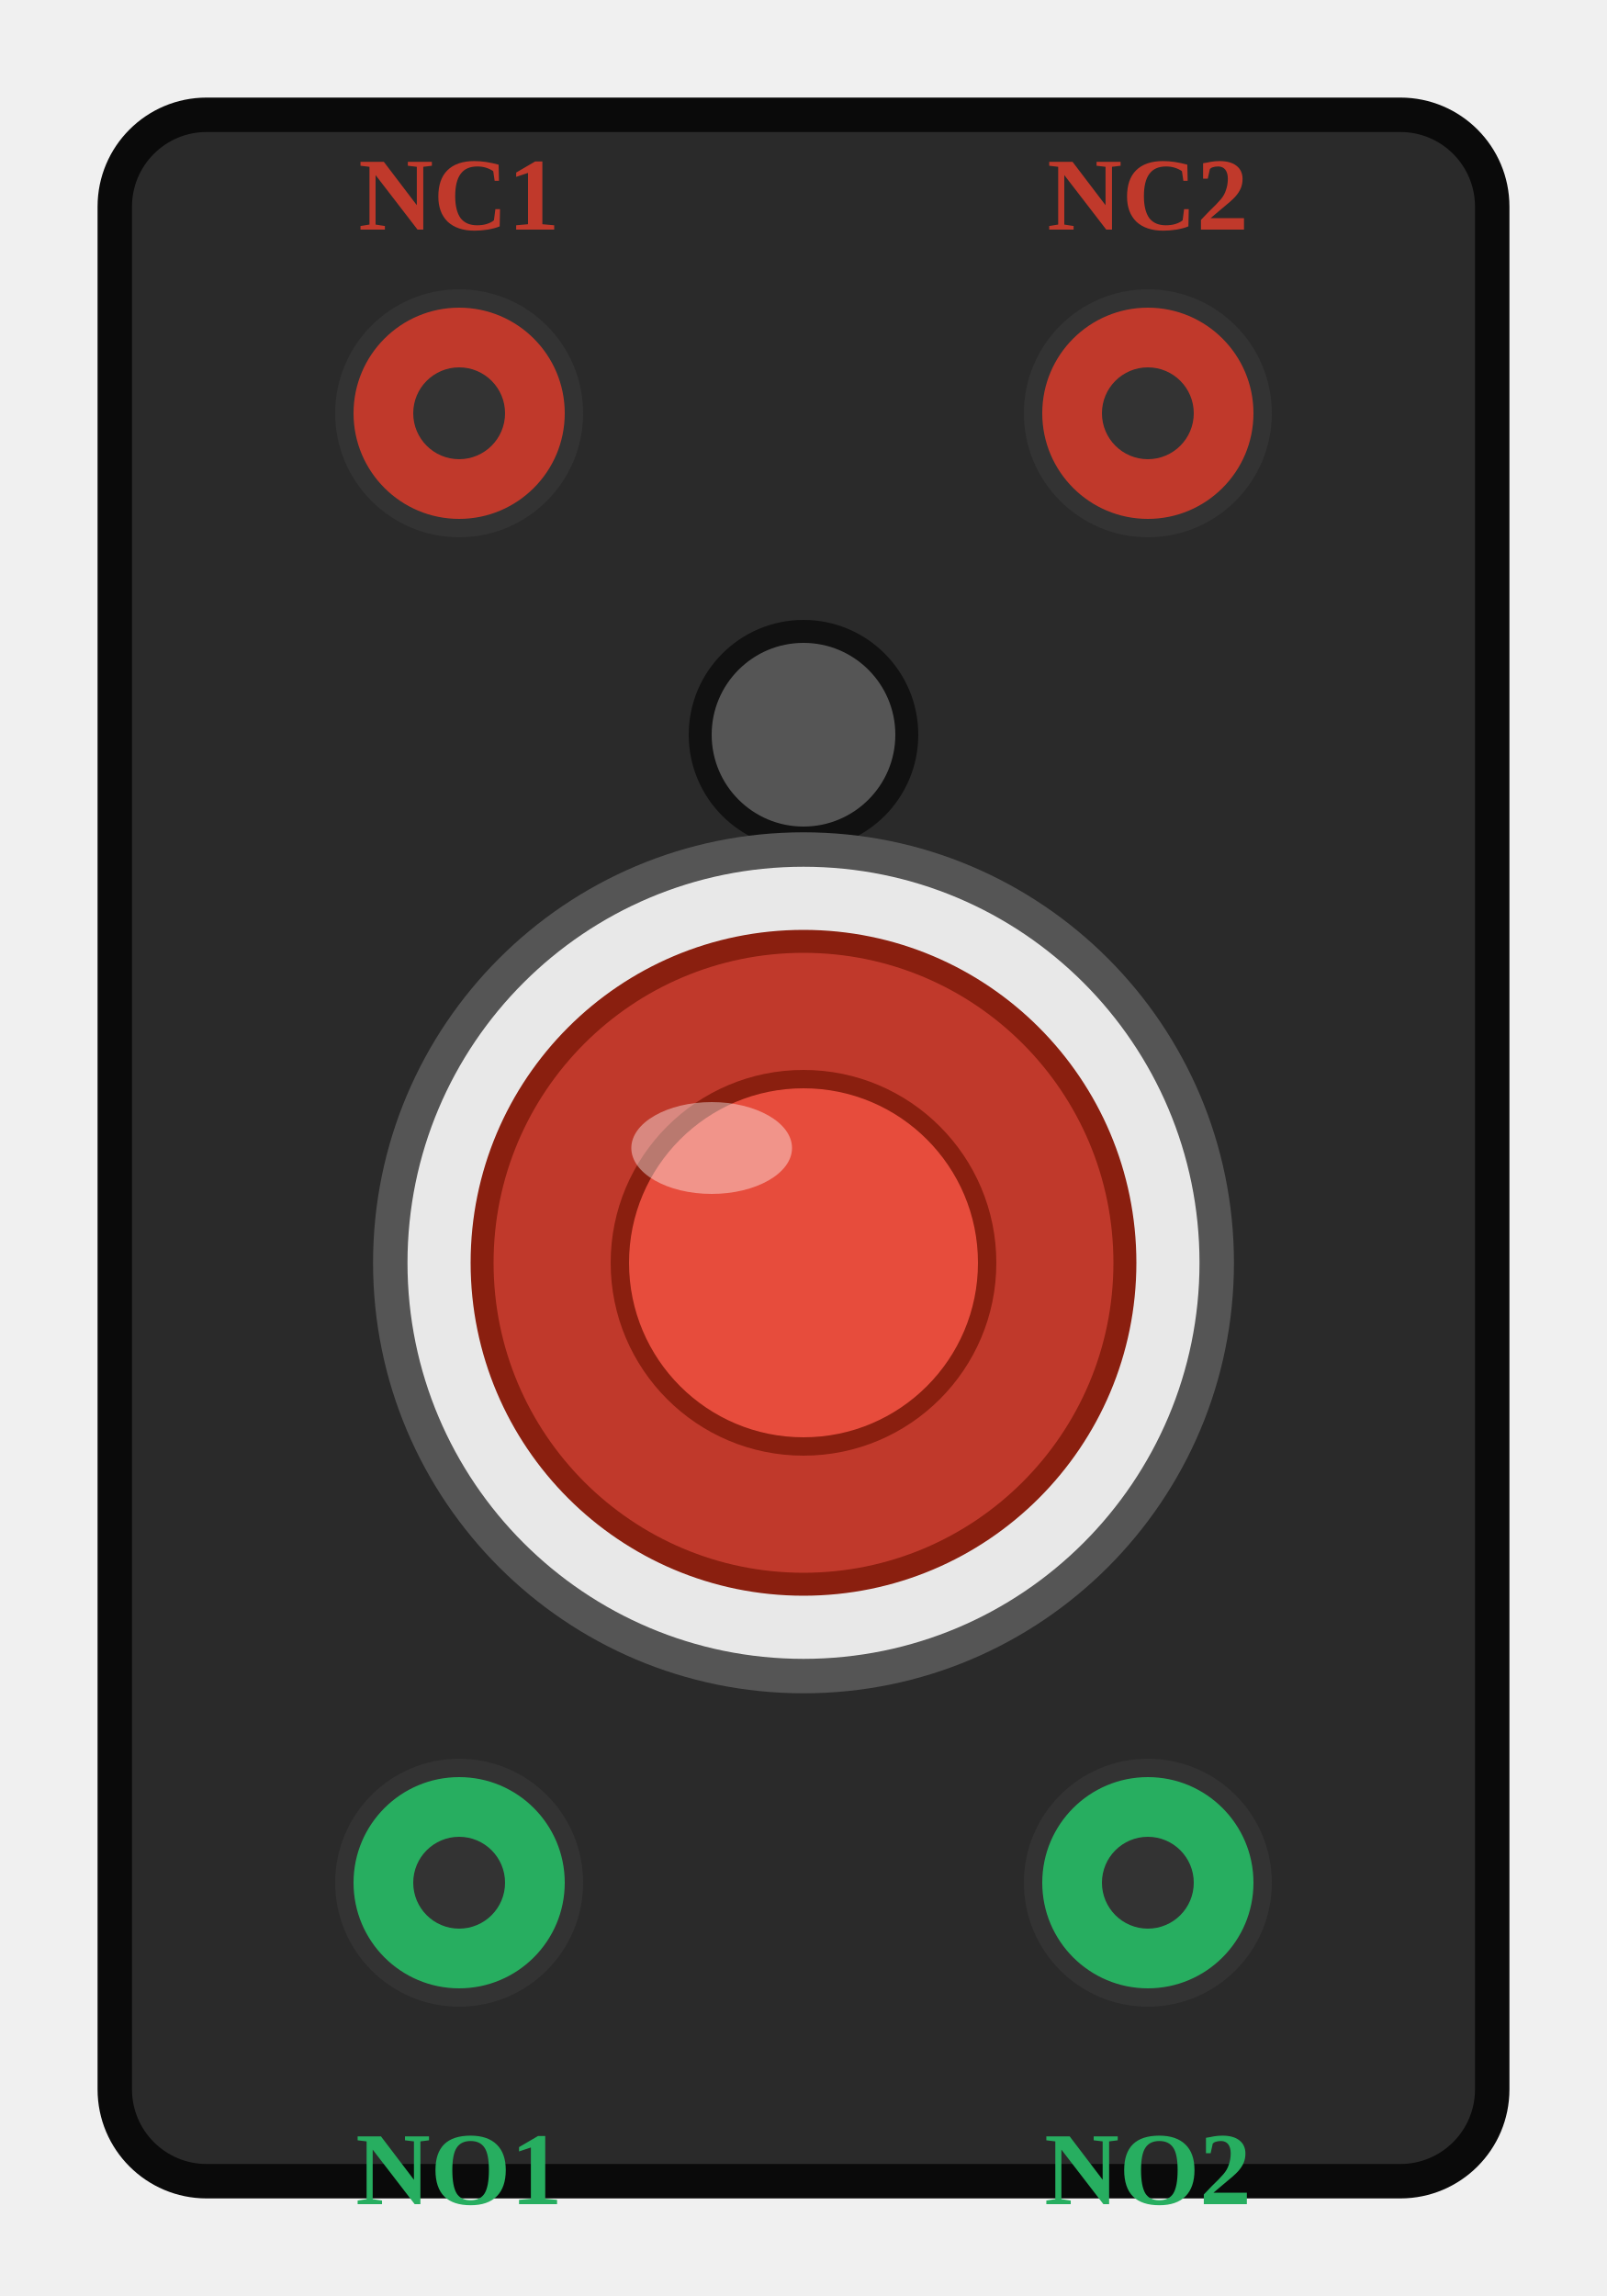
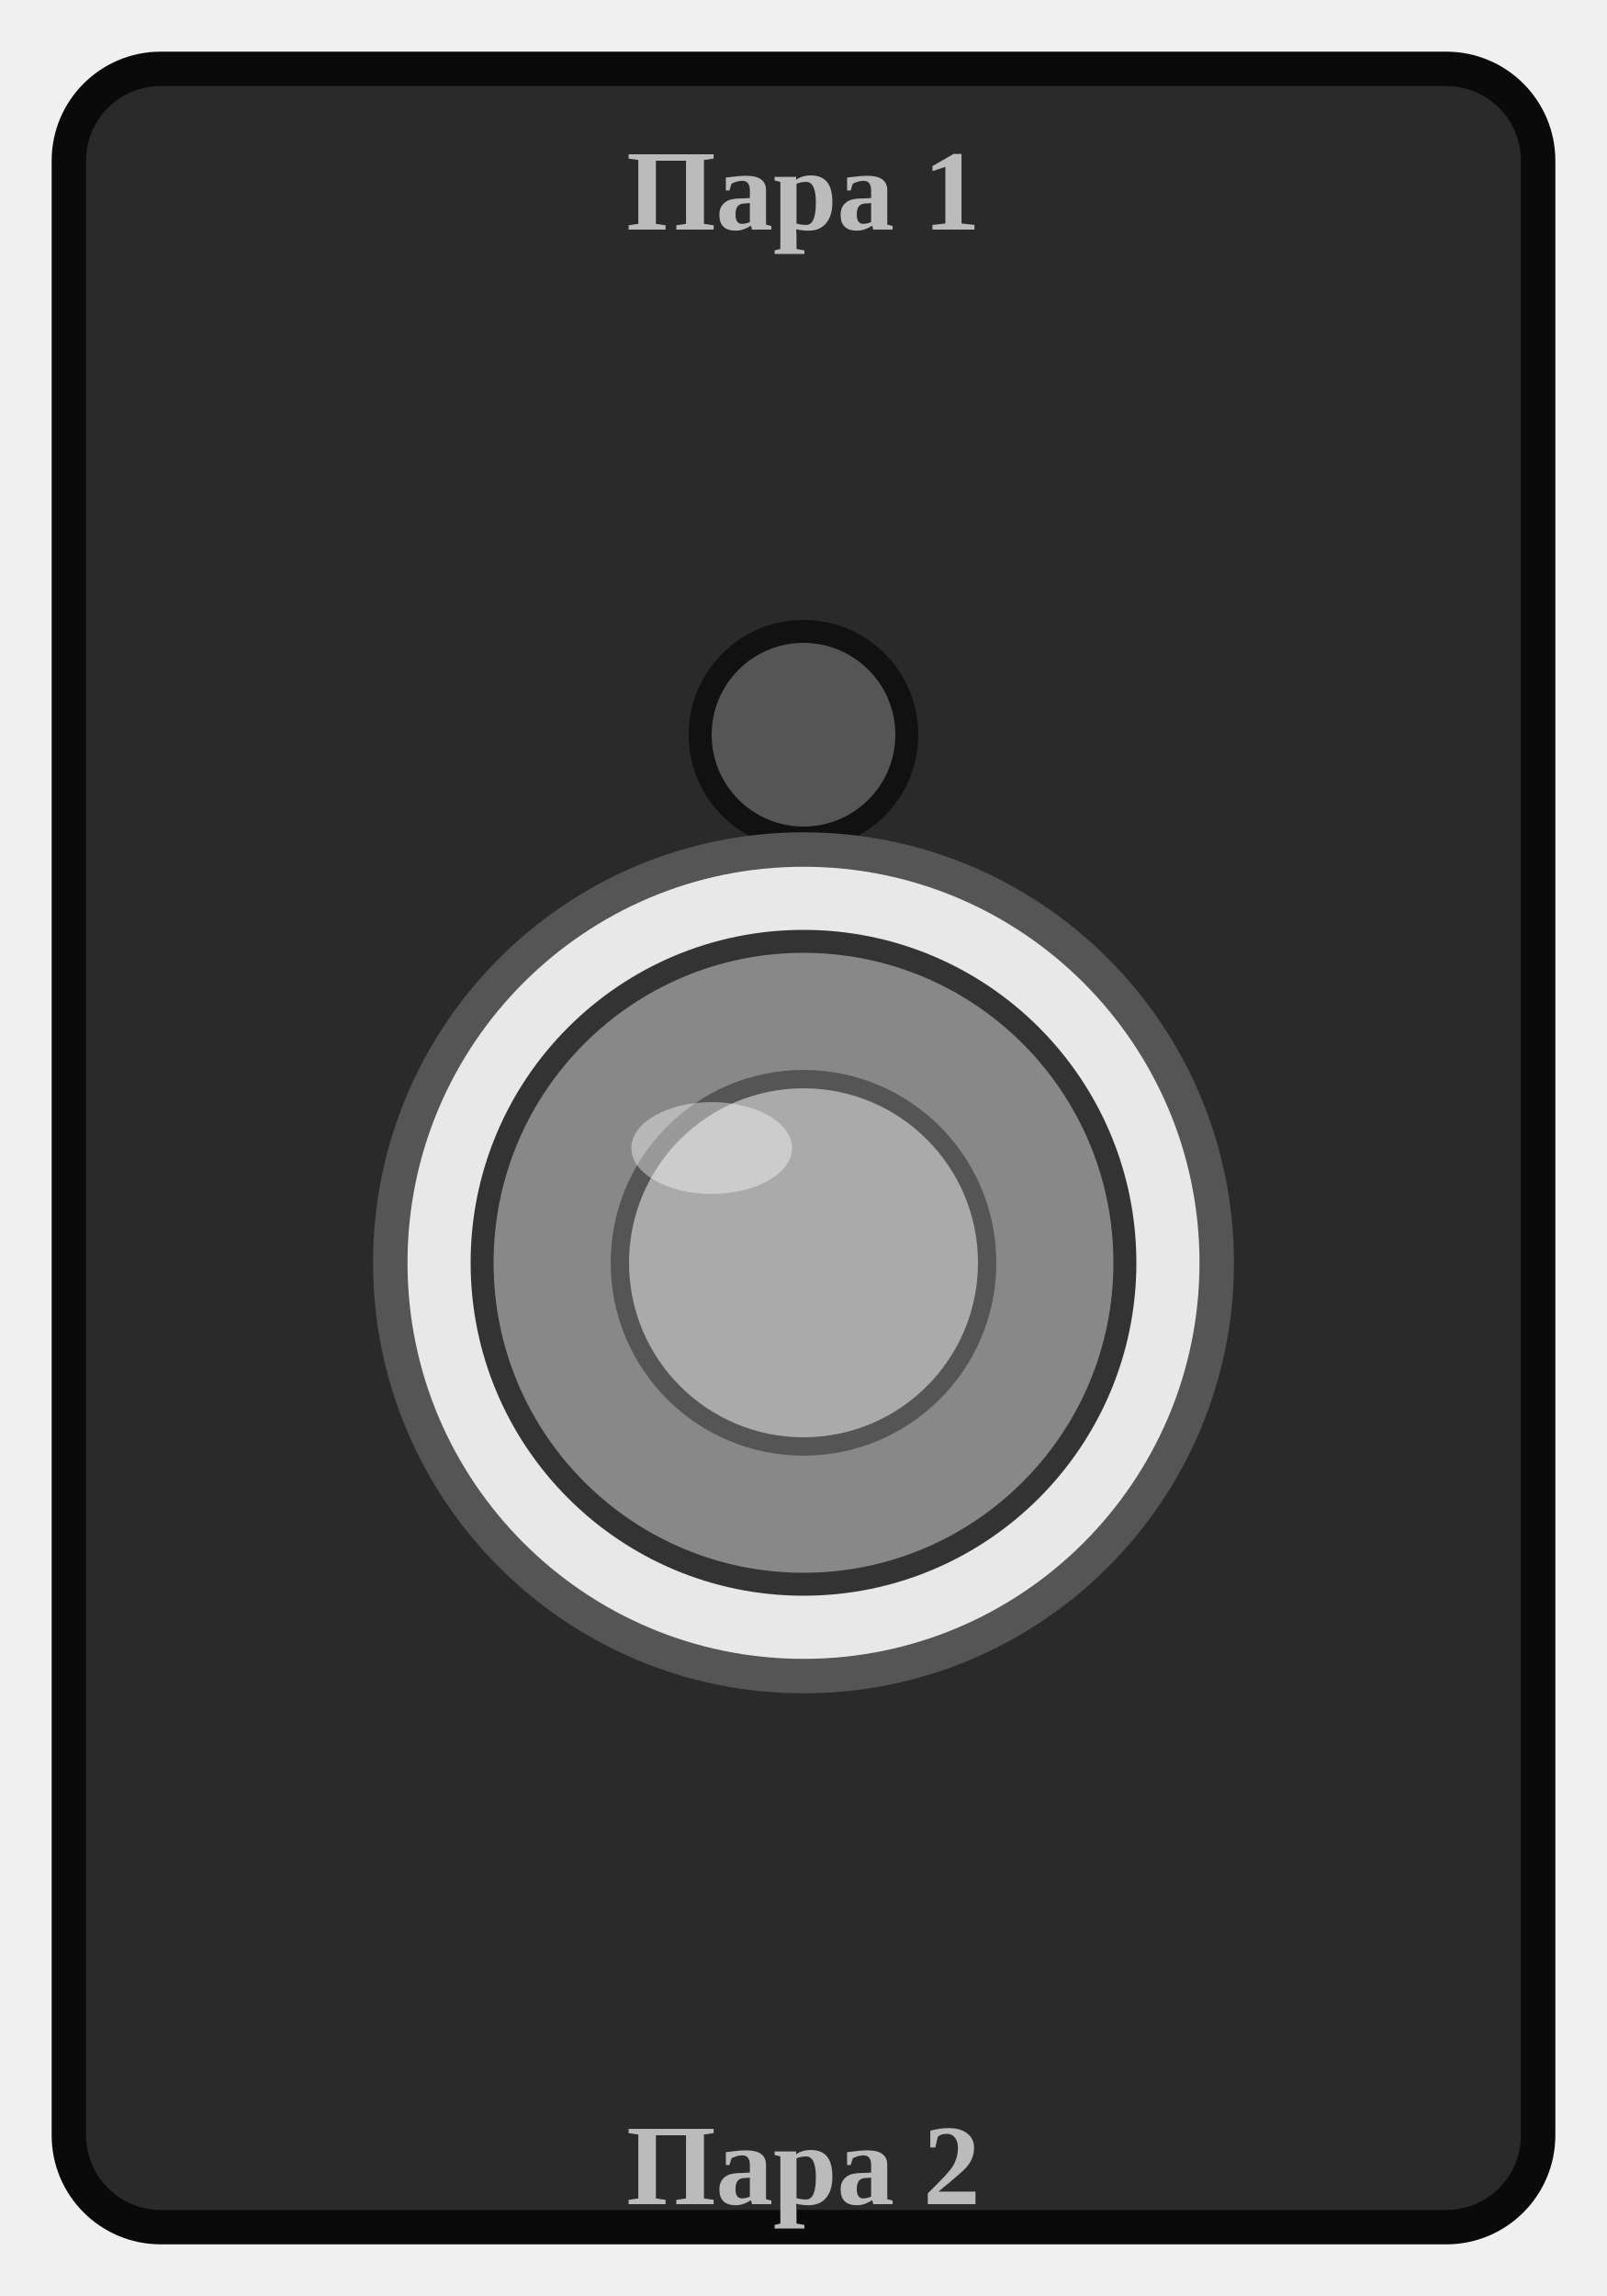
<svg xmlns="http://www.w3.org/2000/svg" width="70" height="100" viewBox="0 0 70 100">
-   <rect x="5" y="5" width="60" height="90" rx="4" fill="#2a2a2a" stroke="#0a0a0a" stroke-width="1.5" />
-   <circle cx="20" cy="18" r="5" fill="#c0392b" stroke="#333" stroke-width="0.8" />
-   <circle cx="20" cy="18" r="2" fill="#333" />
-   <circle cx="50" cy="18" r="5" fill="#c0392b" stroke="#333" stroke-width="0.8" />
-   <circle cx="50" cy="18" r="2" fill="#333" />
-   <text x="20" y="10" font-size="4.5" text-anchor="middle" fill="#c0392b" font-weight="bold">NC1</text>
-   <text x="50" y="10" font-size="4.5" text-anchor="middle" fill="#c0392b" font-weight="bold">NC2</text>
+   <rect x="3" y="3" width="64" height="94" rx="4" fill="#2a2a2a" stroke="#0a0a0a" stroke-width="1.5" />
+   <text x="35" y="10" font-size="5" text-anchor="middle" fill="#bbb" font-weight="bold">Пара 1</text>
  <circle cx="35" cy="32" r="4.5" fill="#555" stroke="#111" stroke-width="1" />
  <circle cx="35" cy="55" r="18" fill="#e8e8e8" stroke="#555" stroke-width="1.5" />
-   <circle cx="35" cy="55" r="14" fill="#c0392b" stroke="#8a1f0f" stroke-width="1" />
-   <circle cx="35" cy="55" r="8" fill="#e74c3c" stroke="#8a1f0f" stroke-width="0.8" />
+   <circle cx="35" cy="55" r="14" fill="#888" stroke="#333" stroke-width="1" />
+   <circle cx="35" cy="55" r="8" fill="#aaa" stroke="#555" stroke-width="0.8" />
  <ellipse cx="31" cy="50" rx="3.5" ry="2" fill="#fff" opacity="0.4" />
-   <circle cx="20" cy="82" r="5" fill="#27ae60" stroke="#333" stroke-width="0.8" />
-   <circle cx="20" cy="82" r="2" fill="#333" />
-   <circle cx="50" cy="82" r="5" fill="#27ae60" stroke="#333" stroke-width="0.8" />
-   <circle cx="50" cy="82" r="2" fill="#333" />
-   <text x="20" y="96" font-size="4.5" text-anchor="middle" fill="#27ae60" font-weight="bold">NO1</text>
-   <text x="50" y="96" font-size="4.5" text-anchor="middle" fill="#27ae60" font-weight="bold">NO2</text>
+   <text x="35" y="96" font-size="5" text-anchor="middle" fill="#bbb" font-weight="bold">Пара 2</text>
</svg>
